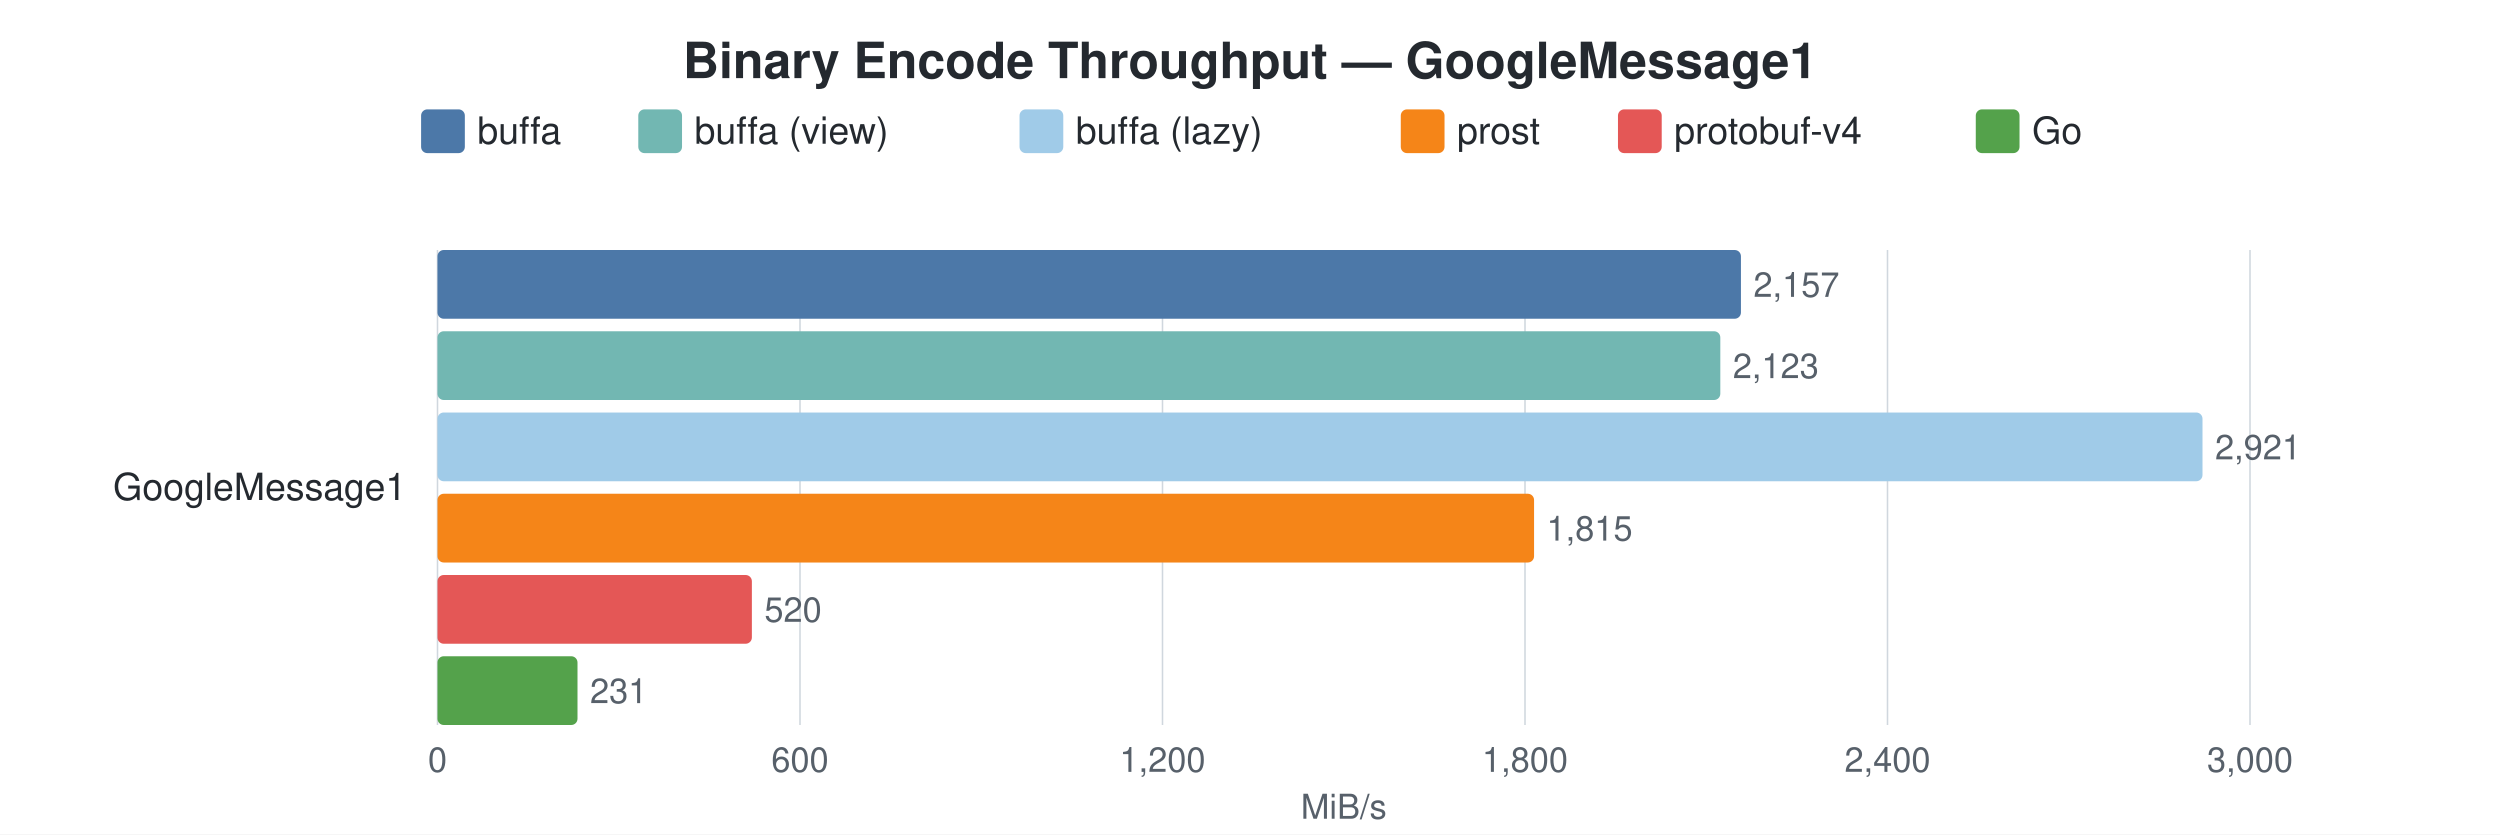
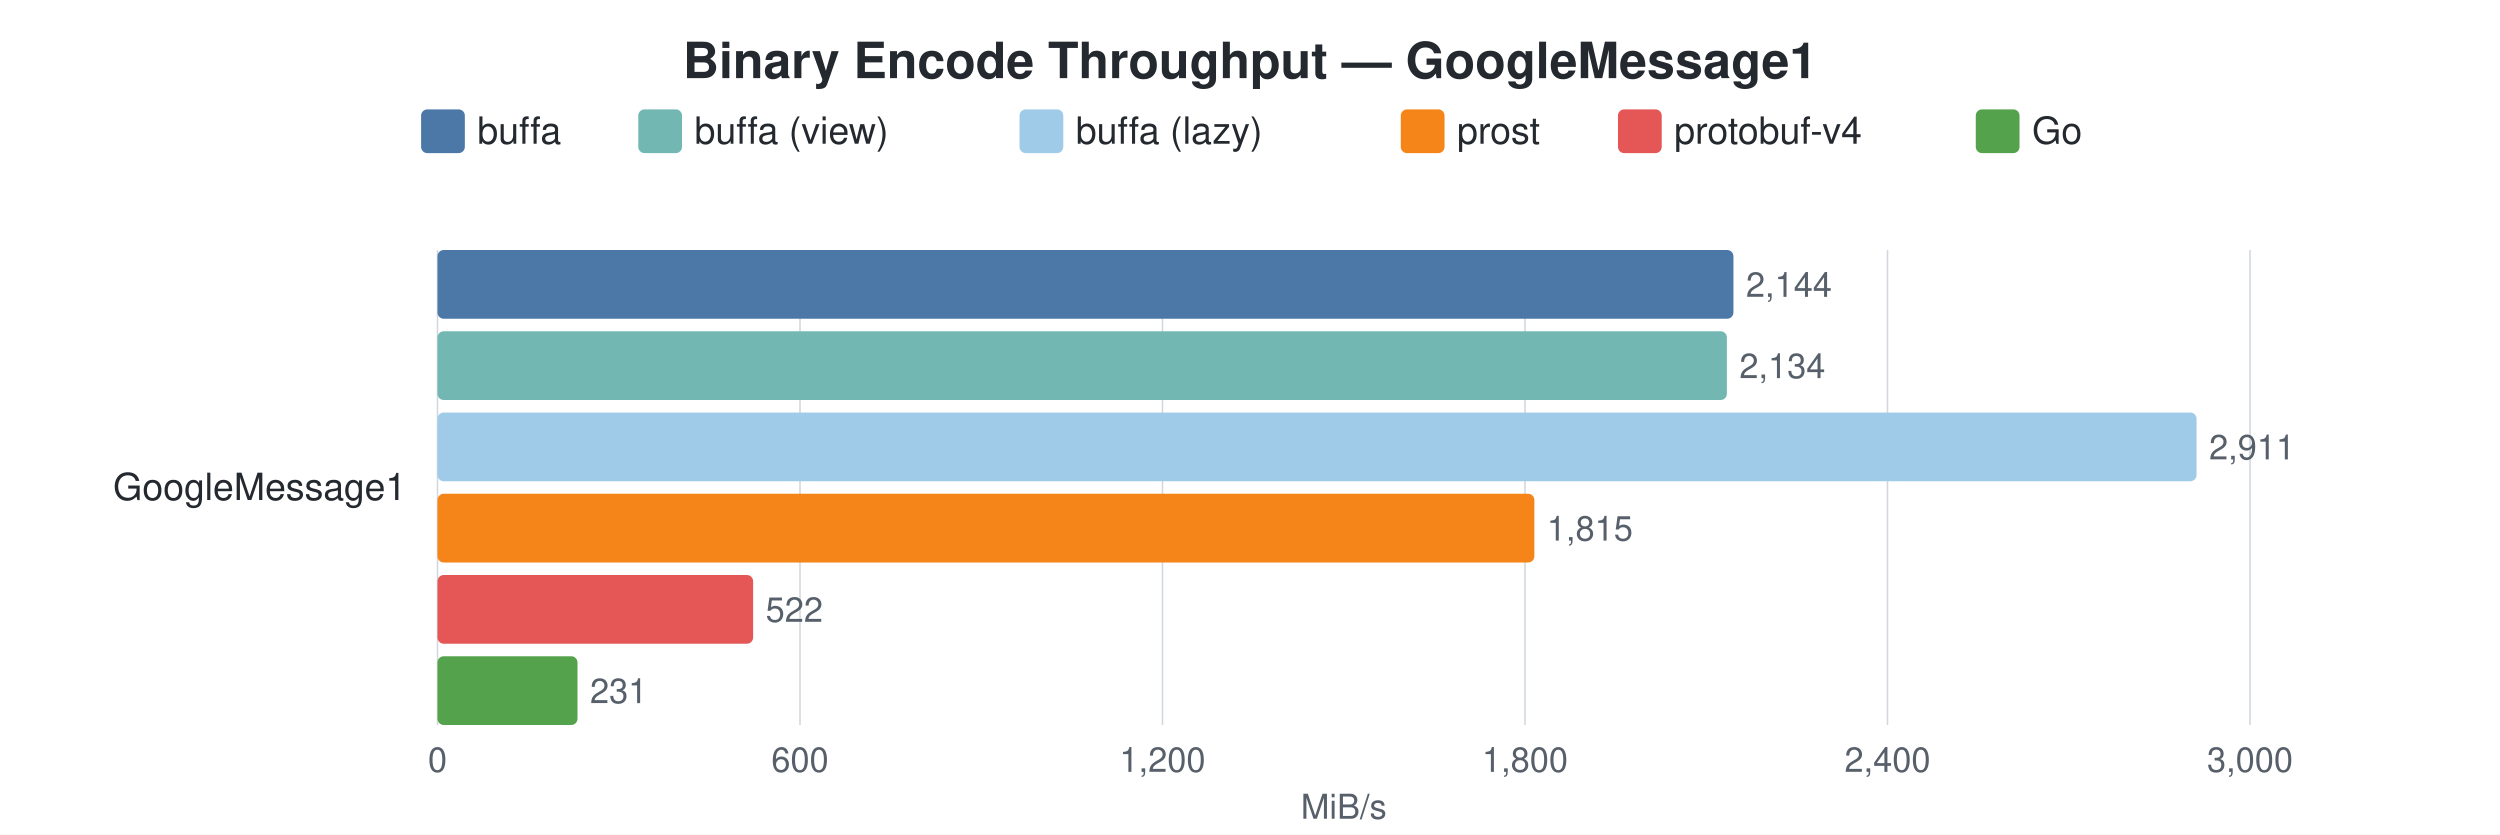
<svg xmlns="http://www.w3.org/2000/svg" width="800" height="267" viewBox="0 0 800 267">
  <style>
    text { font-family: -apple-system, BlinkMacSystemFont, "Segoe UI", Helvetica, Arial, sans-serif; }
    .title { font-size: 16px; font-weight: 600; fill: #24292f; }
    .label { font-size: 12px; fill: #24292f; }
    .value { font-size: 11px; fill: #57606a; }
    .axis-label { font-size: 11px; fill: #57606a; }
    .legend-text { font-size: 12px; fill: #24292f; }
    .grid { stroke: #d0d7de; stroke-width: 0.5; }
  </style>
  <rect width="100%" height="100%" fill="white" />
  <text x="400.0" y="25" text-anchor="middle" class="title">Binary Encode Throughput — GoogleMessage1</text>
  <rect x="134.75" y="35" width="14" height="14" rx="2" fill="#4C78A8" />
  <text x="152.75" y="46" class="legend-text">buffa</text>
  <rect x="204.25" y="35" width="14" height="14" rx="2" fill="#72B7B2" />
  <text x="222.25" y="46" class="legend-text">buffa (view)</text>
  <rect x="326.25" y="35" width="14" height="14" rx="2" fill="#A0CBE8" />
  <text x="344.25" y="46" class="legend-text">buffa (lazy)</text>
  <rect x="448.25" y="35" width="14" height="14" rx="2" fill="#F58518" />
  <text x="466.25" y="46" class="legend-text">prost</text>
  <rect x="517.75" y="35" width="14" height="14" rx="2" fill="#E45756" />
  <text x="535.75" y="46" class="legend-text">protobuf-v4</text>
  <rect x="632.25" y="35" width="14" height="14" rx="2" fill="#54A24B" />
  <text x="650.25" y="46" class="legend-text">Go</text>
  <line x1="140.0" y1="80" x2="140.0" y2="232" class="grid" />
  <text x="140.0" y="247" text-anchor="middle" class="axis-label">0</text>
  <line x1="256.0" y1="80" x2="256.0" y2="232" class="grid" />
  <text x="256.0" y="247" text-anchor="middle" class="axis-label">600</text>
  <line x1="372.0" y1="80" x2="372.0" y2="232" class="grid" />
  <text x="372.0" y="247" text-anchor="middle" class="axis-label">1,200</text>
  <line x1="488.0" y1="80" x2="488.0" y2="232" class="grid" />
  <text x="488.0" y="247" text-anchor="middle" class="axis-label">1,800</text>
  <line x1="604.0" y1="80" x2="604.0" y2="232" class="grid" />
  <text x="604.0" y="247" text-anchor="middle" class="axis-label">2,400</text>
  <line x1="720.0" y1="80" x2="720.0" y2="232" class="grid" />
  <text x="720.0" y="247" text-anchor="middle" class="axis-label">3,000</text>
  <text x="430.0" y="262" text-anchor="middle" class="axis-label">MiB/s</text>
  <text x="130" y="160.0" text-anchor="end" class="label">GoogleMessage1</text>
-   <rect x="140" y="80.0" width="417.1" height="22" rx="2" fill="#4C78A8" />
-   <text x="561.1" y="95.0" class="value">2,157</text>
-   <rect x="140" y="106.0" width="410.5" height="22" rx="2" fill="#72B7B2" />
-   <text x="554.5" y="121.0" class="value">2,123</text>
-   <rect x="140" y="132.0" width="564.8" height="22" rx="2" fill="#A0CBE8" />
-   <text x="708.8" y="147.0" class="value">2,921</text>
-   <rect x="140" y="158.0" width="350.9" height="22" rx="2" fill="#F58518" />
-   <text x="494.9" y="173.0" class="value">1,815</text>
-   <rect x="140" y="184.0" width="100.6" height="22" rx="2" fill="#E45756" />
-   <text x="244.6" y="199.0" class="value">520</text>
+   <rect x="140" y="80.0" width="414.7" height="22" rx="2" fill="#4C78A8" />
+   <text x="558.7" y="95.0" class="value">2,144</text>
+   <rect x="140" y="106.0" width="412.6" height="22" rx="2" fill="#72B7B2" />
+   <text x="556.6" y="121.0" class="value">2,134</text>
+   <rect x="140" y="132.0" width="562.9" height="22" rx="2" fill="#A0CBE8" />
+   <text x="706.9" y="147.0" class="value">2,911</text>
+   <rect x="140" y="158.0" width="351.0" height="22" rx="2" fill="#F58518" />
+   <text x="495.0" y="173.0" class="value">1,815</text>
+   <rect x="140" y="184.0" width="101.0" height="22" rx="2" fill="#E45756" />
+   <text x="245.0" y="199.0" class="value">522</text>
  <rect x="140" y="210.0" width="44.8" height="22" rx="2" fill="#54A24B" />
  <text x="188.8" y="225.0" class="value">231</text>
</svg>
